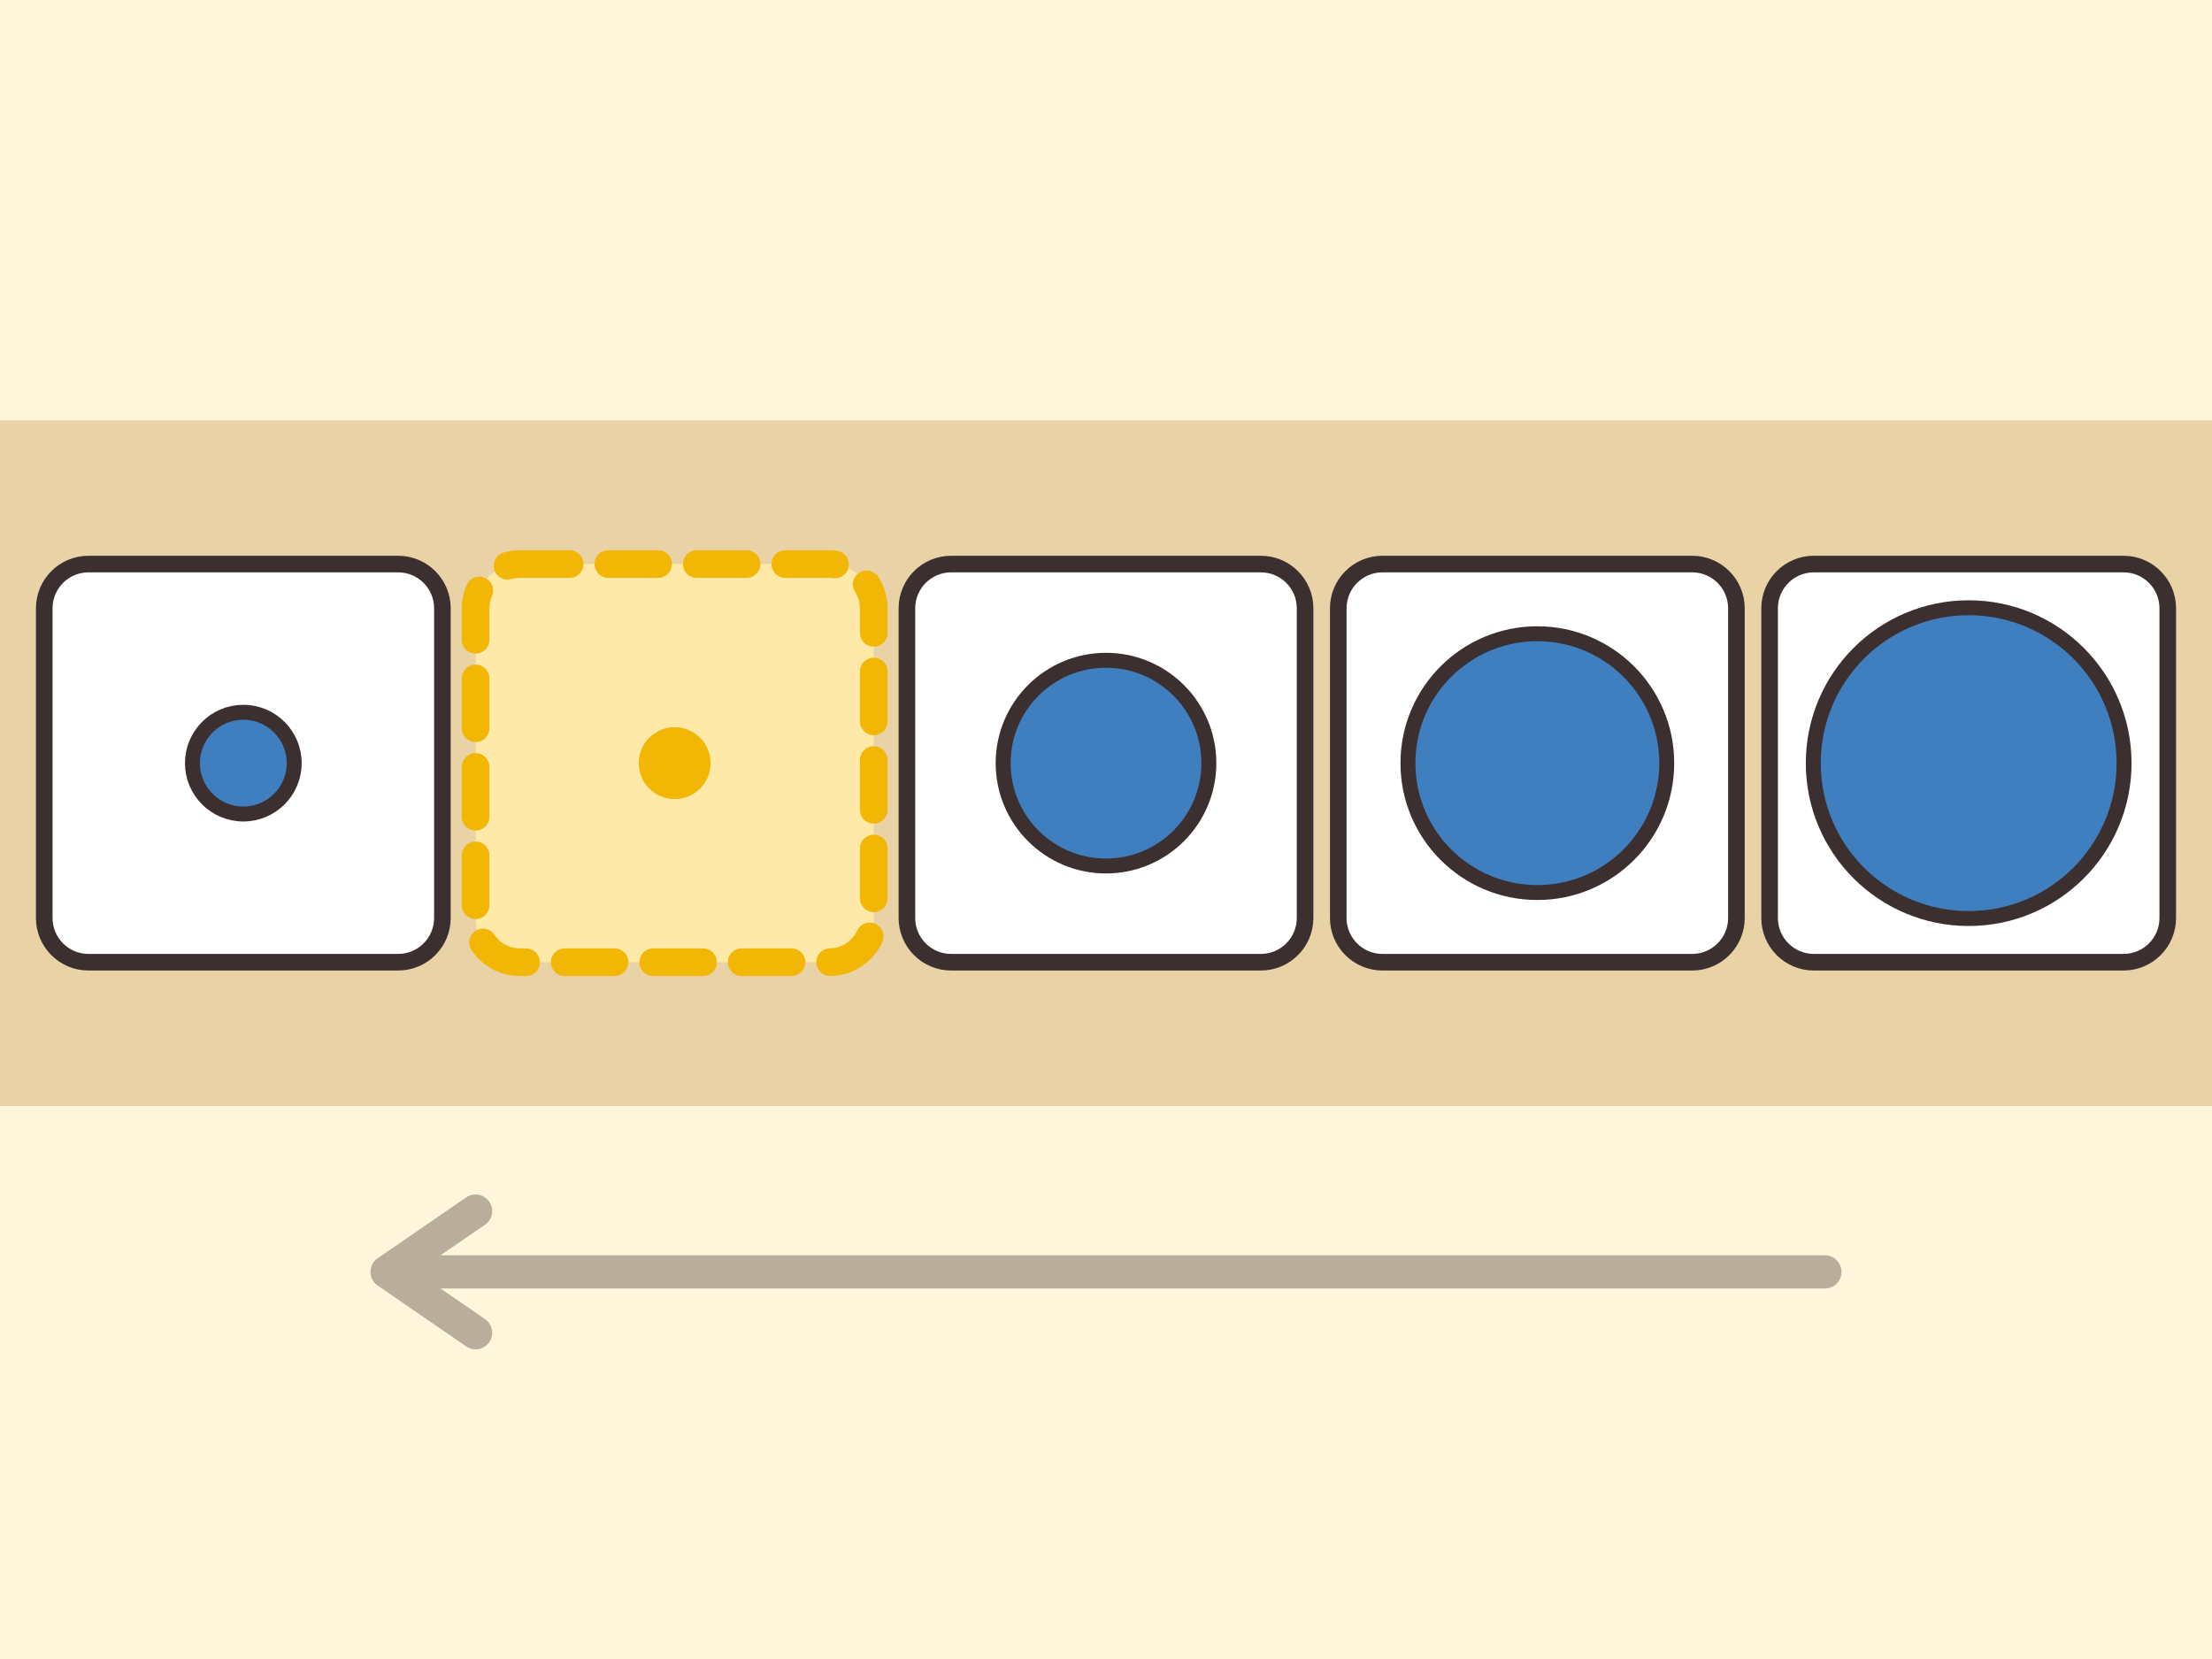
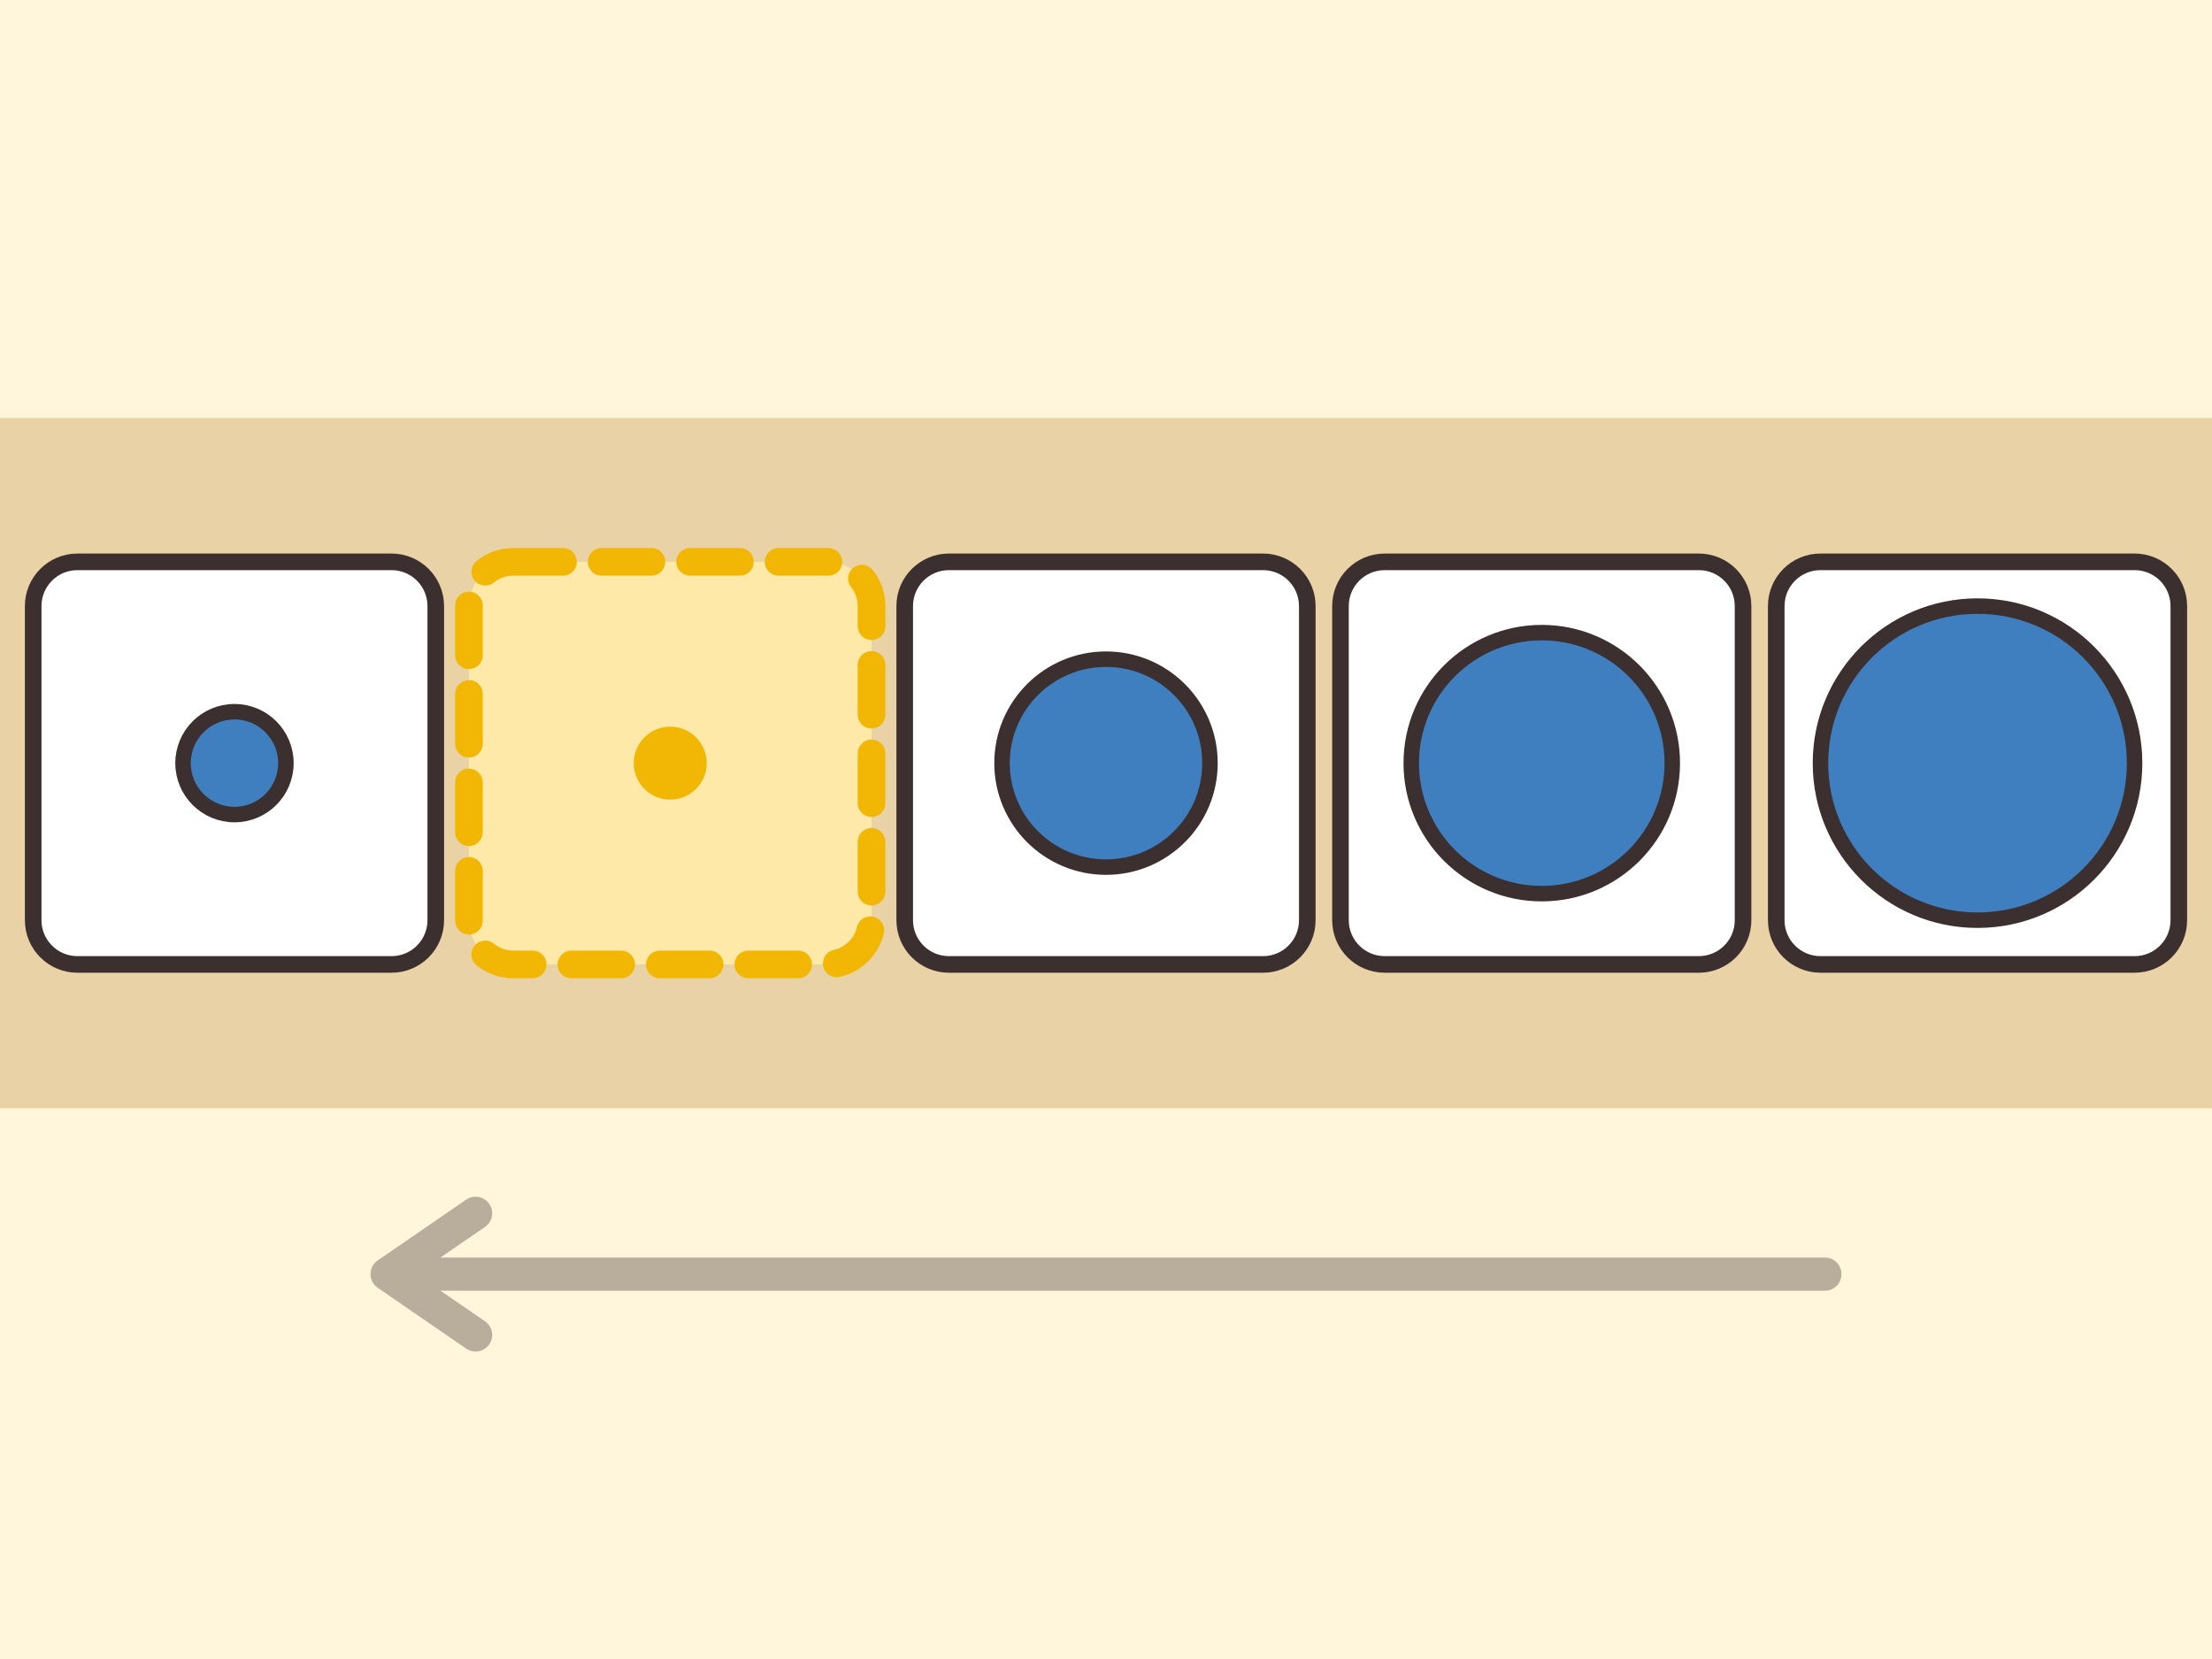
<svg xmlns="http://www.w3.org/2000/svg" viewBox="0 0 400 300">
  <rect width="400" height="300" fill="#fff6dc" />
-   <rect x="0" y="76.0" width="400" height="124.0" fill="#e8d2a6" />
-   <rect x="320.0" y="102.0" width="72.0" height="72.0" rx="8" fill="#ffffff" stroke="#3b2f2f" stroke-width="3" />
-   <circle cx="356.0" cy="138.0" r="28.1" fill="#3f7fbf" stroke="#3b2f2f" stroke-width="2.7" stroke-linejoin="round" />
-   <rect x="242.0" y="102.0" width="72.0" height="72.0" rx="8" fill="#ffffff" stroke="#3b2f2f" stroke-width="3" />
-   <circle cx="278.0" cy="138.0" r="23.4" fill="#3f7fbf" stroke="#3b2f2f" stroke-width="2.7" stroke-linejoin="round" />
-   <rect x="164.0" y="102.0" width="72.0" height="72.0" rx="8" fill="#ffffff" stroke="#3b2f2f" stroke-width="3" />
-   <circle cx="200.0" cy="138.0" r="18.6" fill="#3f7fbf" stroke="#3b2f2f" stroke-width="2.7" stroke-linejoin="round" />
-   <rect x="86.0" y="102.0" width="72.0" height="72.0" rx="8" fill="#ffe9a8" stroke="#f2b705" stroke-width="5" stroke-dasharray="9 7" stroke-linecap="round" />
-   <circle cx="122.0" cy="138.0" r="6.5" fill="#f2b705" />
-   <rect x="8.0" y="102.0" width="72.0" height="72.0" rx="8" fill="#ffffff" stroke="#3b2f2f" stroke-width="3" />
-   <circle cx="44.0" cy="138.0" r="9.2" fill="#3f7fbf" stroke="#3b2f2f" stroke-width="2.7" stroke-linejoin="round" />
-   <path d="M330 230.0H70M86 219.0L70 230.0L86 241.0" fill="none" stroke="#b9ae9b" stroke-width="6" stroke-linecap="round" stroke-linejoin="round" />
+   <rect x="0" y="75.6" width="400" height="124.8" fill="#e8d2a6" />
+   <rect x="321.2" y="101.6" width="72.8" height="72.8" rx="8" fill="#ffffff" stroke="#3b2f2f" stroke-width="3" />
+   <circle cx="357.6" cy="138.0" r="28.4" fill="#3f7fbf" stroke="#3b2f2f" stroke-width="2.8" stroke-linejoin="round" />
+   <rect x="242.4" y="101.6" width="72.8" height="72.8" rx="8" fill="#ffffff" stroke="#3b2f2f" stroke-width="3" />
+   <circle cx="278.8" cy="138.0" r="23.6" fill="#3f7fbf" stroke="#3b2f2f" stroke-width="2.8" stroke-linejoin="round" />
+   <rect x="163.6" y="101.6" width="72.8" height="72.8" rx="8" fill="#ffffff" stroke="#3b2f2f" stroke-width="3" />
+   <circle cx="200.0" cy="138.0" r="18.8" fill="#3f7fbf" stroke="#3b2f2f" stroke-width="2.8" stroke-linejoin="round" />
+   <rect x="84.8" y="101.6" width="72.8" height="72.8" rx="8" fill="#ffe9a8" stroke="#f2b705" stroke-width="5" stroke-dasharray="9 7" stroke-linecap="round" />
+   <circle cx="121.2" cy="138.0" r="6.6" fill="#f2b705" />
+   <rect x="6.0" y="101.6" width="72.8" height="72.8" rx="8" fill="#ffffff" stroke="#3b2f2f" stroke-width="3" />
+   <circle cx="42.4" cy="138.0" r="9.3" fill="#3f7fbf" stroke="#3b2f2f" stroke-width="2.8" stroke-linejoin="round" />
+   <path d="M330 230.4H70M86 219.4L70 230.4L86 241.4" fill="none" stroke="#b9ae9b" stroke-width="6" stroke-linecap="round" stroke-linejoin="round" />
</svg>
